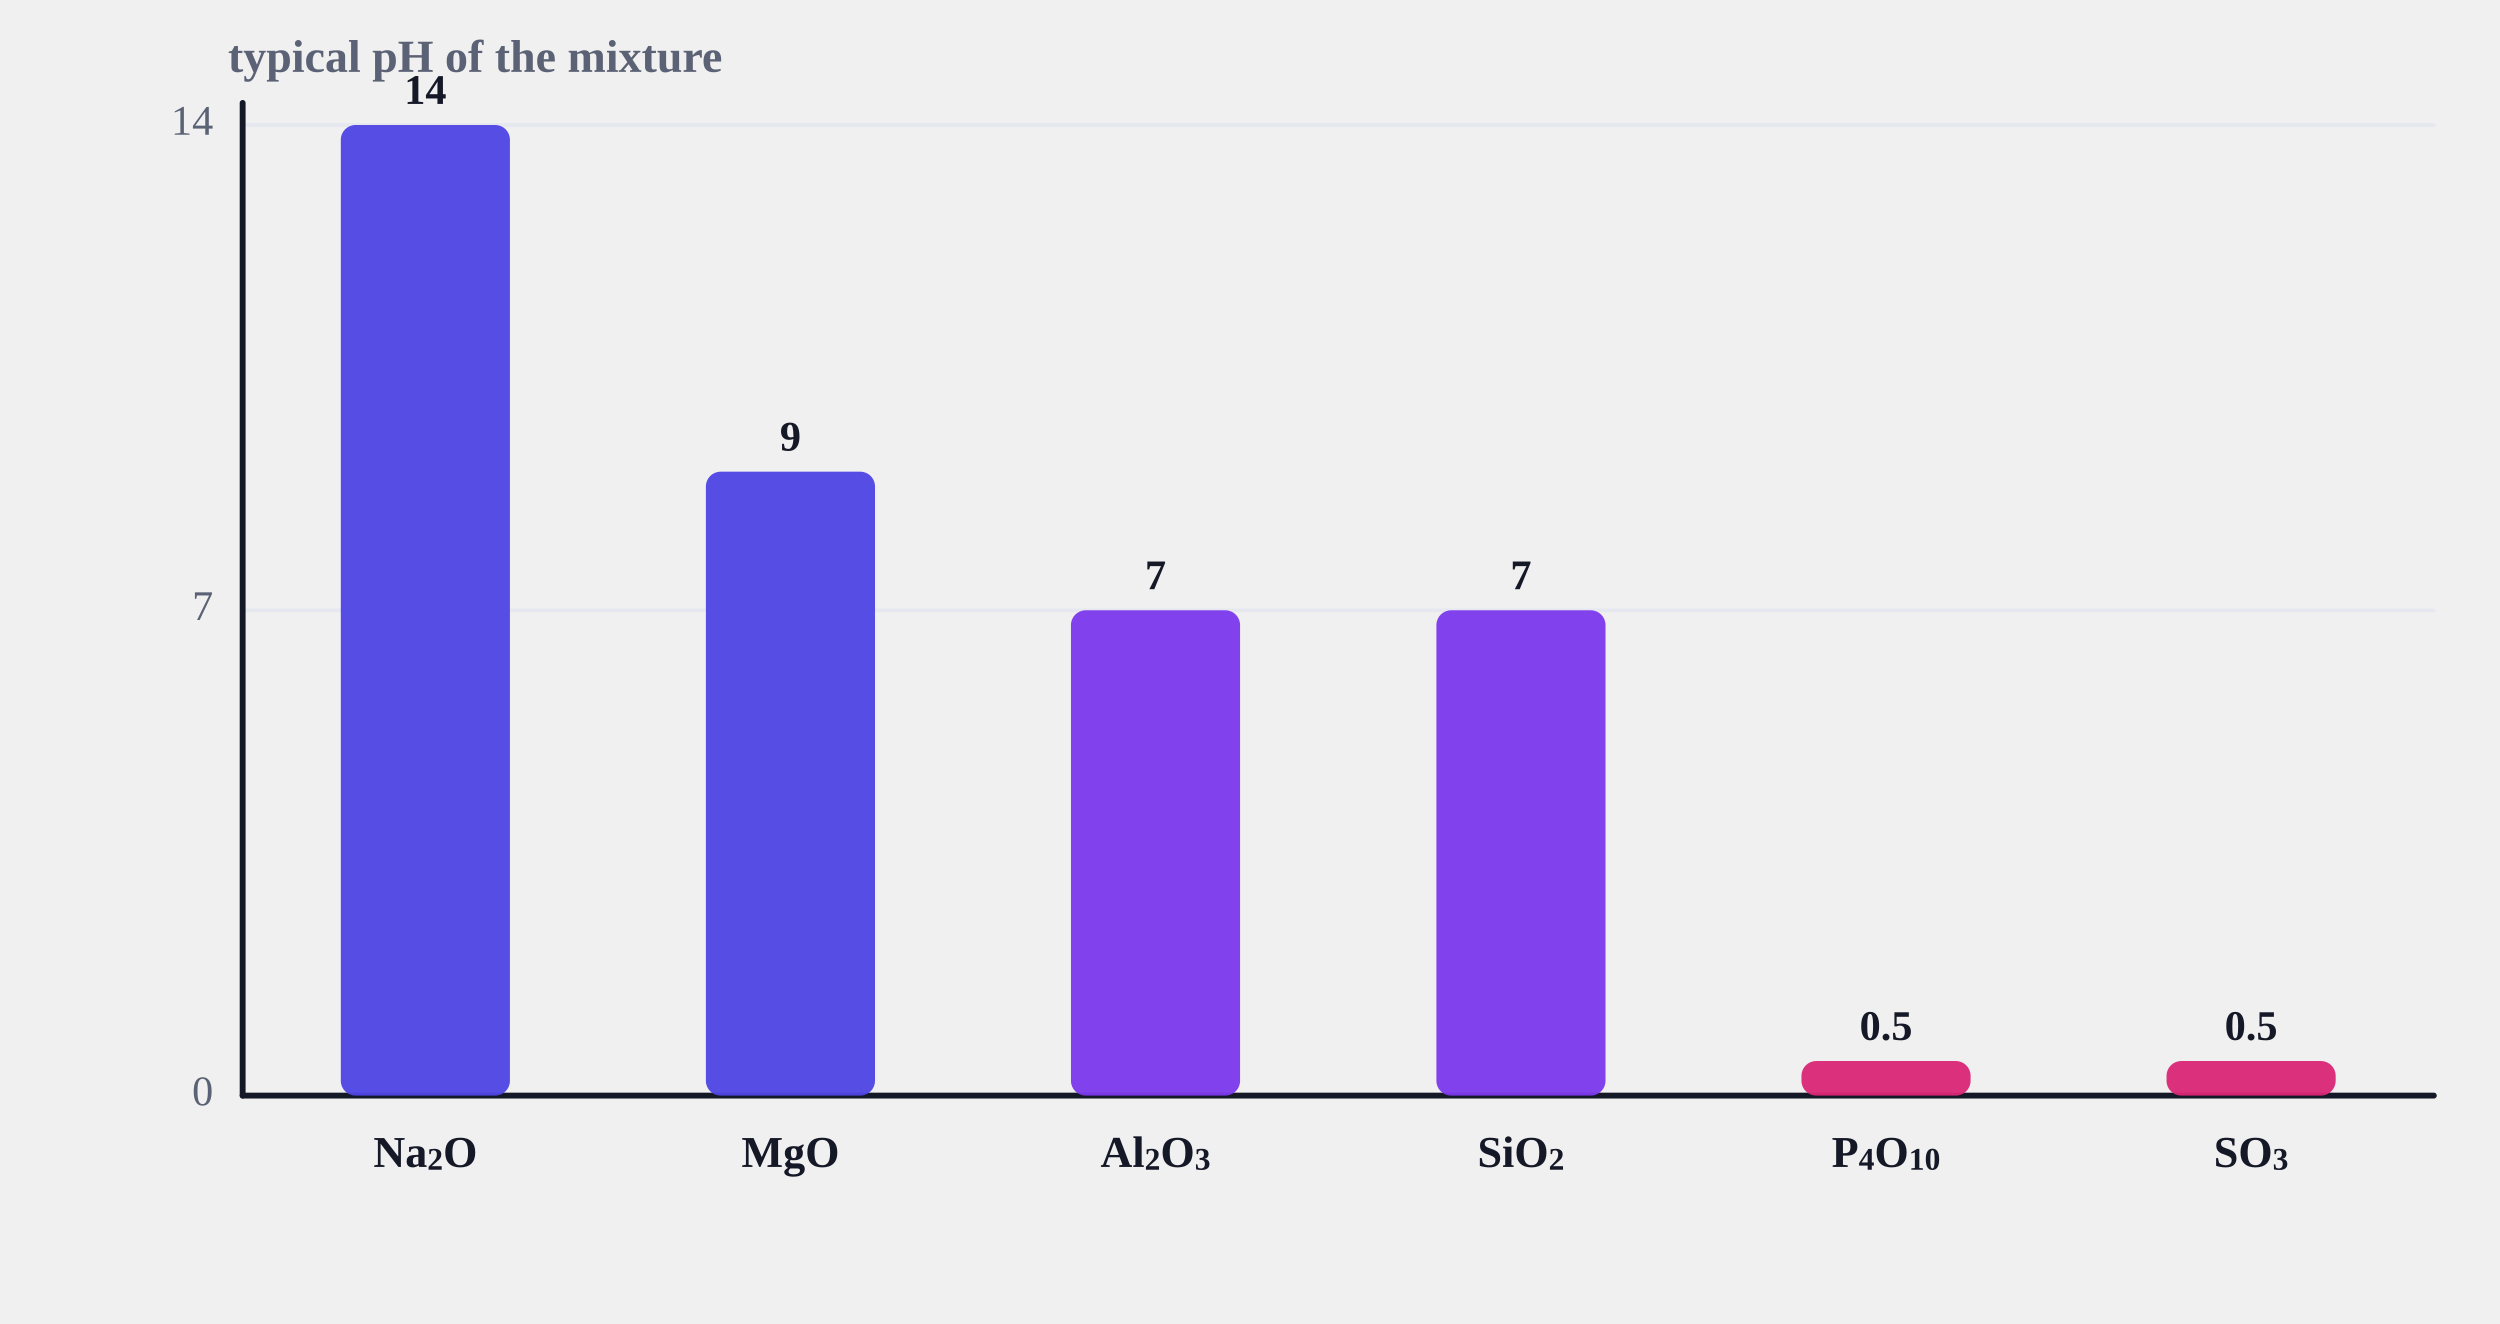
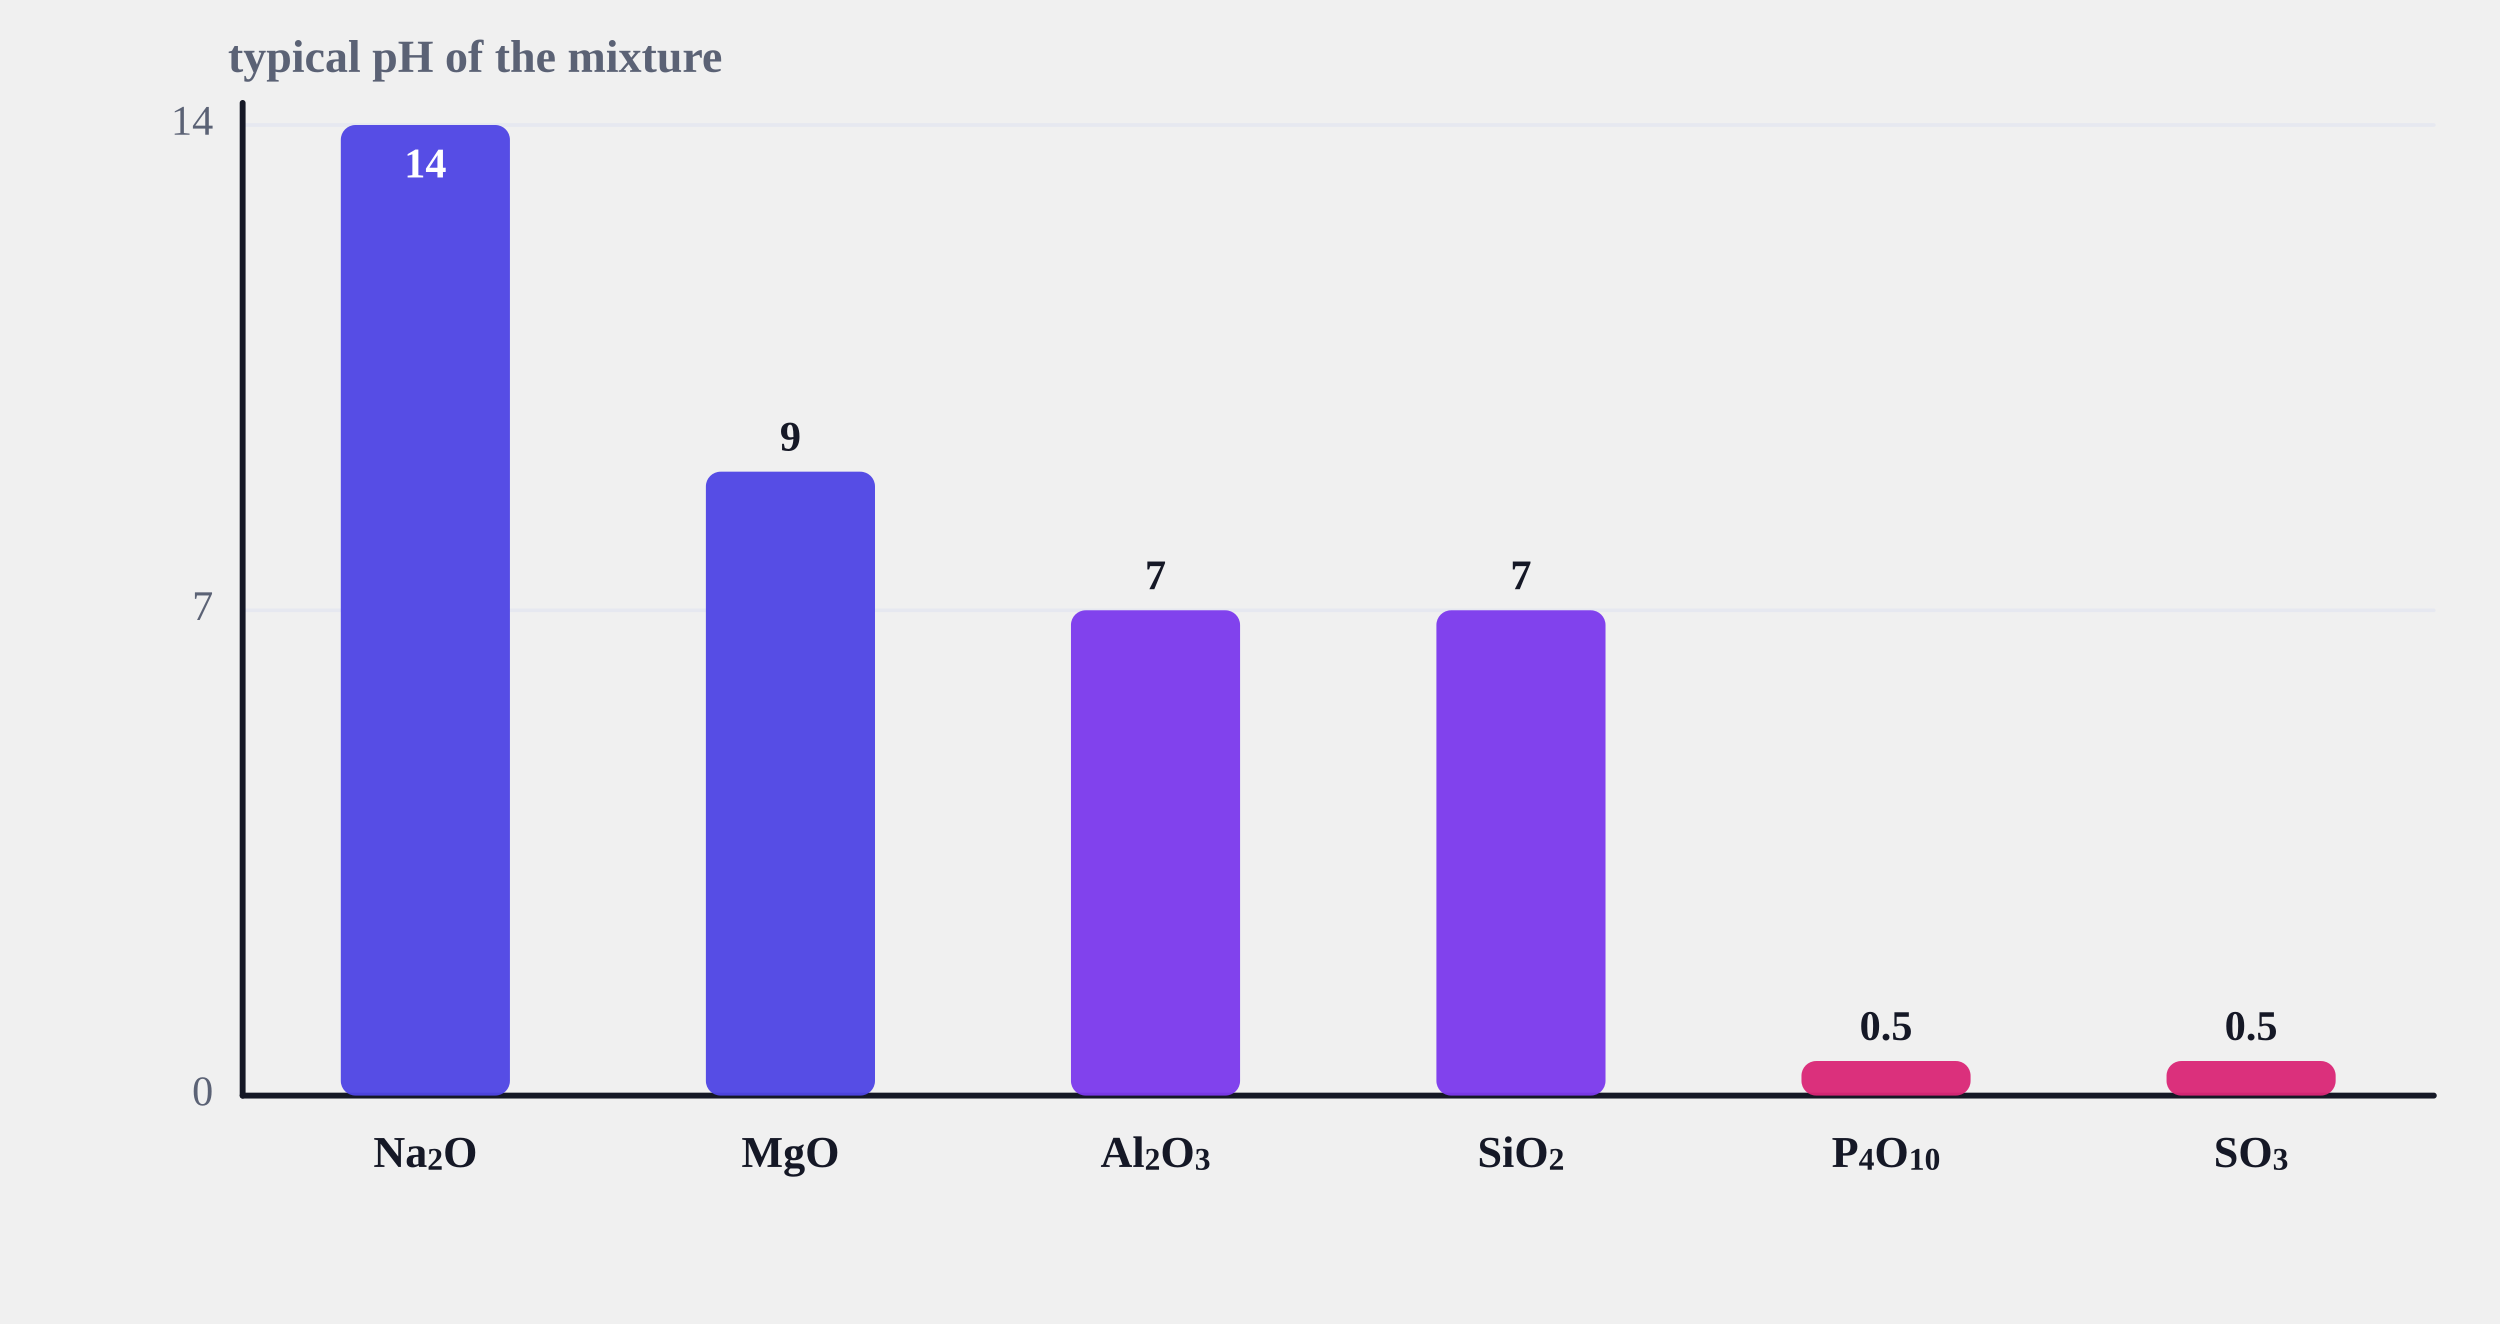
<svg xmlns="http://www.w3.org/2000/svg" viewBox="0 0 680.0 360.0" width="680.0" height="360.0" role="img" aria-label="Bar chart of the typical pH when each period 3 oxide is added to water: Na₂O 14, MgO 9, Al₂O₃ 7, SiO₂ 7, P₄O₁₀ 0, SO₃ 0." style="color:var(--vx-ink, #151826);font-family:inherit;max-width:100%;height:auto">
  <path d="M66.0 298.0 L662.0 298.0" stroke="var(--vx-grid, #e6e8f0)" stroke-width="1" stroke-linecap="round" fill="none" />
  <text x="58.0" y="298.0" font-size="11.5" font-weight="500" text-anchor="end" dominant-baseline="middle" fill="var(--vx-soft, #5b6275)">0</text>
  <path d="M66.0 166.0 L662.0 166.0" stroke="var(--vx-grid, #e6e8f0)" stroke-width="1" stroke-linecap="round" fill="none" />
  <text x="58.0" y="166.0" font-size="11.5" font-weight="500" text-anchor="end" dominant-baseline="middle" fill="var(--vx-soft, #5b6275)">7</text>
  <path d="M66.0 34.0 L662.0 34.0" stroke="var(--vx-grid, #e6e8f0)" stroke-width="1" stroke-linecap="round" fill="none" />
  <text x="58.0" y="34.0" font-size="11.5" font-weight="500" text-anchor="end" dominant-baseline="middle" fill="var(--vx-soft, #5b6275)">14</text>
  <path d="M66.0 28.0 L66.0 298.0" stroke="var(--vx-ink, #151826)" stroke-width="1.6" stroke-linecap="round" fill="none" />
  <path d="M66.0 298.0 L662.0 298.0" stroke="var(--vx-ink, #151826)" stroke-width="1.6" stroke-linecap="round" fill="none" />
  <text x="62.0" y="16.0" font-size="12.5" font-weight="600" text-anchor="start" dominant-baseline="middle" fill="var(--vx-soft, #5b6275)">typical pH of the mixture</text>
  <text x="115.7" y="314.0" font-size="12" font-weight="600" text-anchor="middle" dominant-baseline="middle" fill="var(--vx-ink, #151826)">Na<tspan baseline-shift="sub" font-size="8.6">2</tspan>O</text>
  <text x="215.0" y="314.0" font-size="12" font-weight="600" text-anchor="middle" dominant-baseline="middle" fill="var(--vx-ink, #151826)">MgO</text>
  <text x="314.3" y="314.0" font-size="12" font-weight="600" text-anchor="middle" dominant-baseline="middle" fill="var(--vx-ink, #151826)">Al<tspan baseline-shift="sub" font-size="8.6">2</tspan>O<tspan baseline-shift="sub" font-size="8.6">3</tspan>
  </text>
  <text x="413.7" y="314.0" font-size="12" font-weight="600" text-anchor="middle" dominant-baseline="middle" fill="var(--vx-ink, #151826)">SiO<tspan baseline-shift="sub" font-size="8.6">2</tspan>
  </text>
  <text x="513.0" y="314.0" font-size="12" font-weight="600" text-anchor="middle" dominant-baseline="middle" fill="var(--vx-ink, #151826)">P<tspan baseline-shift="sub" font-size="8.6">4</tspan>O<tspan baseline-shift="sub" font-size="8.6">10</tspan>
  </text>
  <text x="612.3" y="314.0" font-size="12" font-weight="600" text-anchor="middle" dominant-baseline="middle" fill="var(--vx-ink, #151826)">SO<tspan baseline-shift="sub" font-size="8.6">3</tspan>
  </text>
  <rect x="92.7" y="34.0" width="46.0" height="264.0" rx="4" fill="var(--vx-a1, #4f46e5)" fill-opacity="0.95" />
-   <text x="115.7" y="25.0" font-size="11.5" font-weight="600" text-anchor="middle" dominant-baseline="middle" fill="var(--vx-ink, #151826)">14</text>
+   <text x="115.7" y="45.0" font-size="11.5" font-weight="600" text-anchor="middle" dominant-baseline="middle" fill="#fff">14</text>
  <rect x="192.0" y="128.3" width="46.0" height="169.7" rx="4" fill="var(--vx-a1, #4f46e5)" fill-opacity="0.95" />
  <text x="215.0" y="119.3" font-size="11.5" font-weight="600" text-anchor="middle" dominant-baseline="middle" fill="var(--vx-ink, #151826)">9</text>
  <rect x="291.3" y="166.0" width="46.0" height="132.0" rx="4" fill="var(--vx-a5, #7c3aed)" fill-opacity="0.95" />
  <text x="314.3" y="157.0" font-size="11.5" font-weight="600" text-anchor="middle" dominant-baseline="middle" fill="var(--vx-ink, #151826)">7</text>
  <rect x="390.7" y="166.0" width="46.0" height="132.0" rx="4" fill="var(--vx-a5, #7c3aed)" fill-opacity="0.95" />
  <text x="413.7" y="157.0" font-size="11.5" font-weight="600" text-anchor="middle" dominant-baseline="middle" fill="var(--vx-ink, #151826)">7</text>
  <rect x="490.0" y="288.6" width="46.0" height="9.4" rx="4" fill="var(--vx-a2, #db2777)" fill-opacity="0.95" />
  <text x="513.0" y="279.6" font-size="11.5" font-weight="600" text-anchor="middle" dominant-baseline="middle" fill="var(--vx-ink, #151826)">0.5</text>
  <rect x="589.3" y="288.6" width="46.0" height="9.4" rx="4" fill="var(--vx-a2, #db2777)" fill-opacity="0.95" />
  <text x="612.3" y="279.6" font-size="11.5" font-weight="600" text-anchor="middle" dominant-baseline="middle" fill="var(--vx-ink, #151826)">0.5</text>
</svg>
